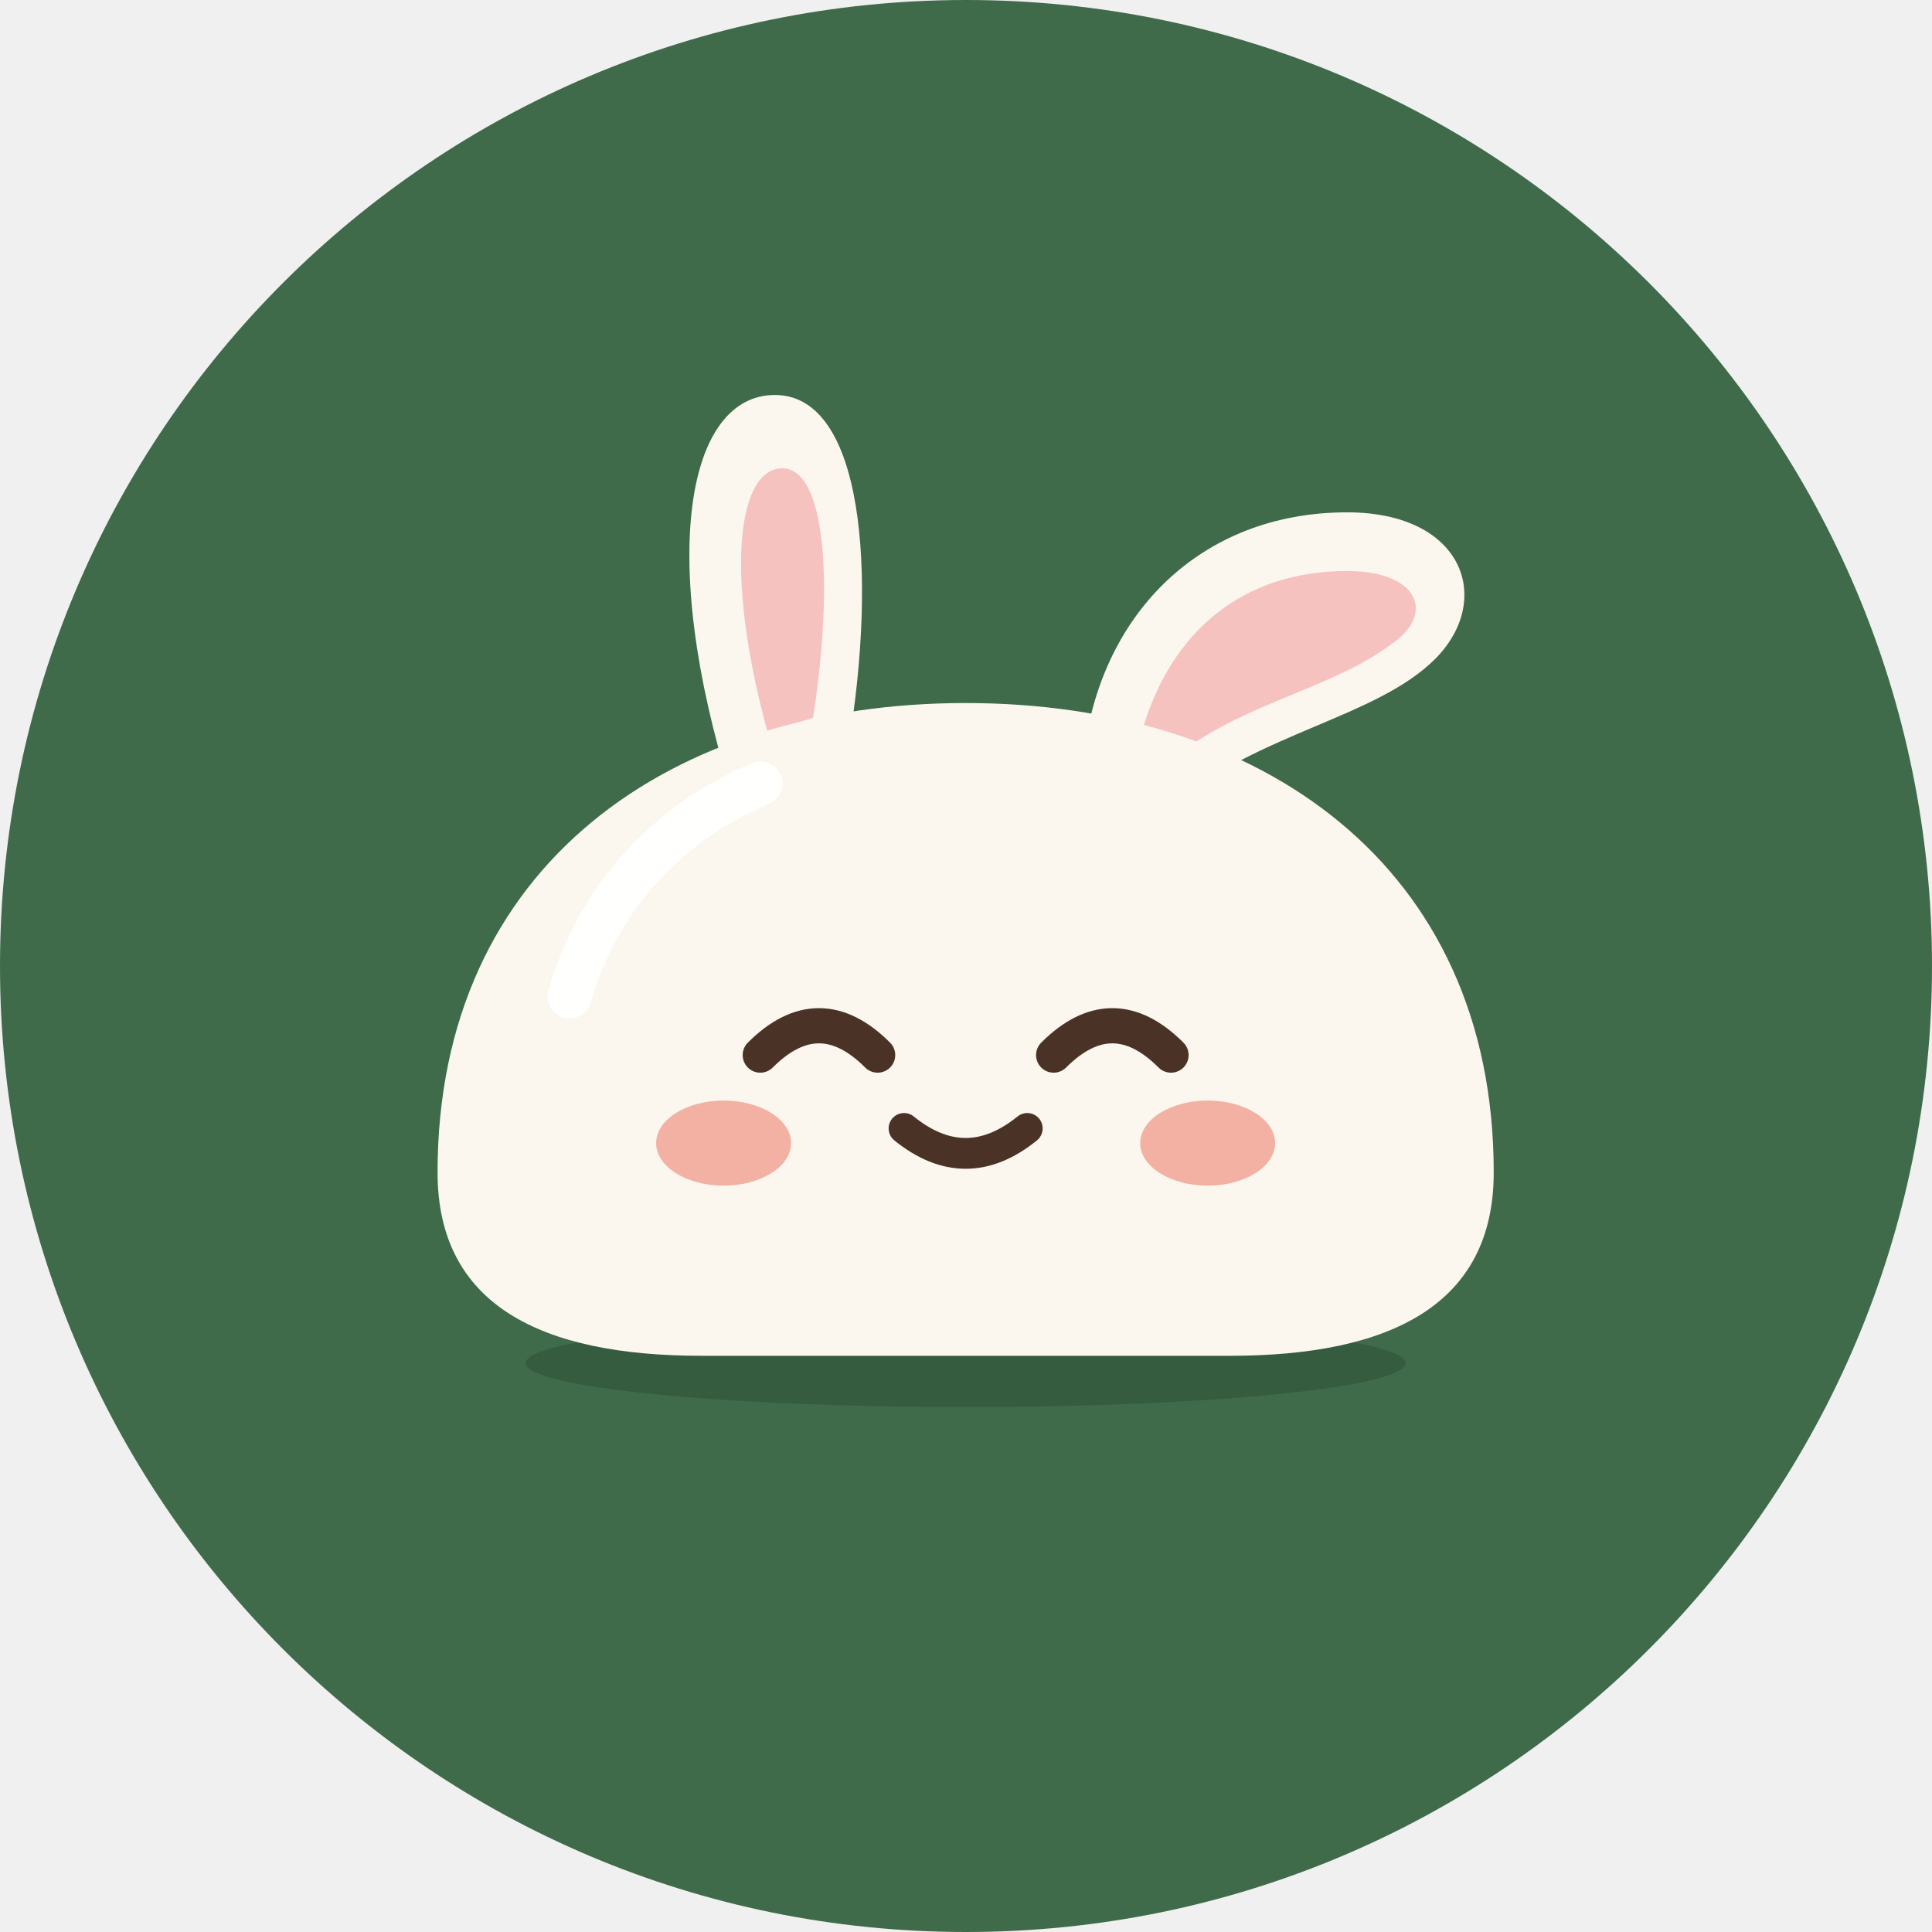
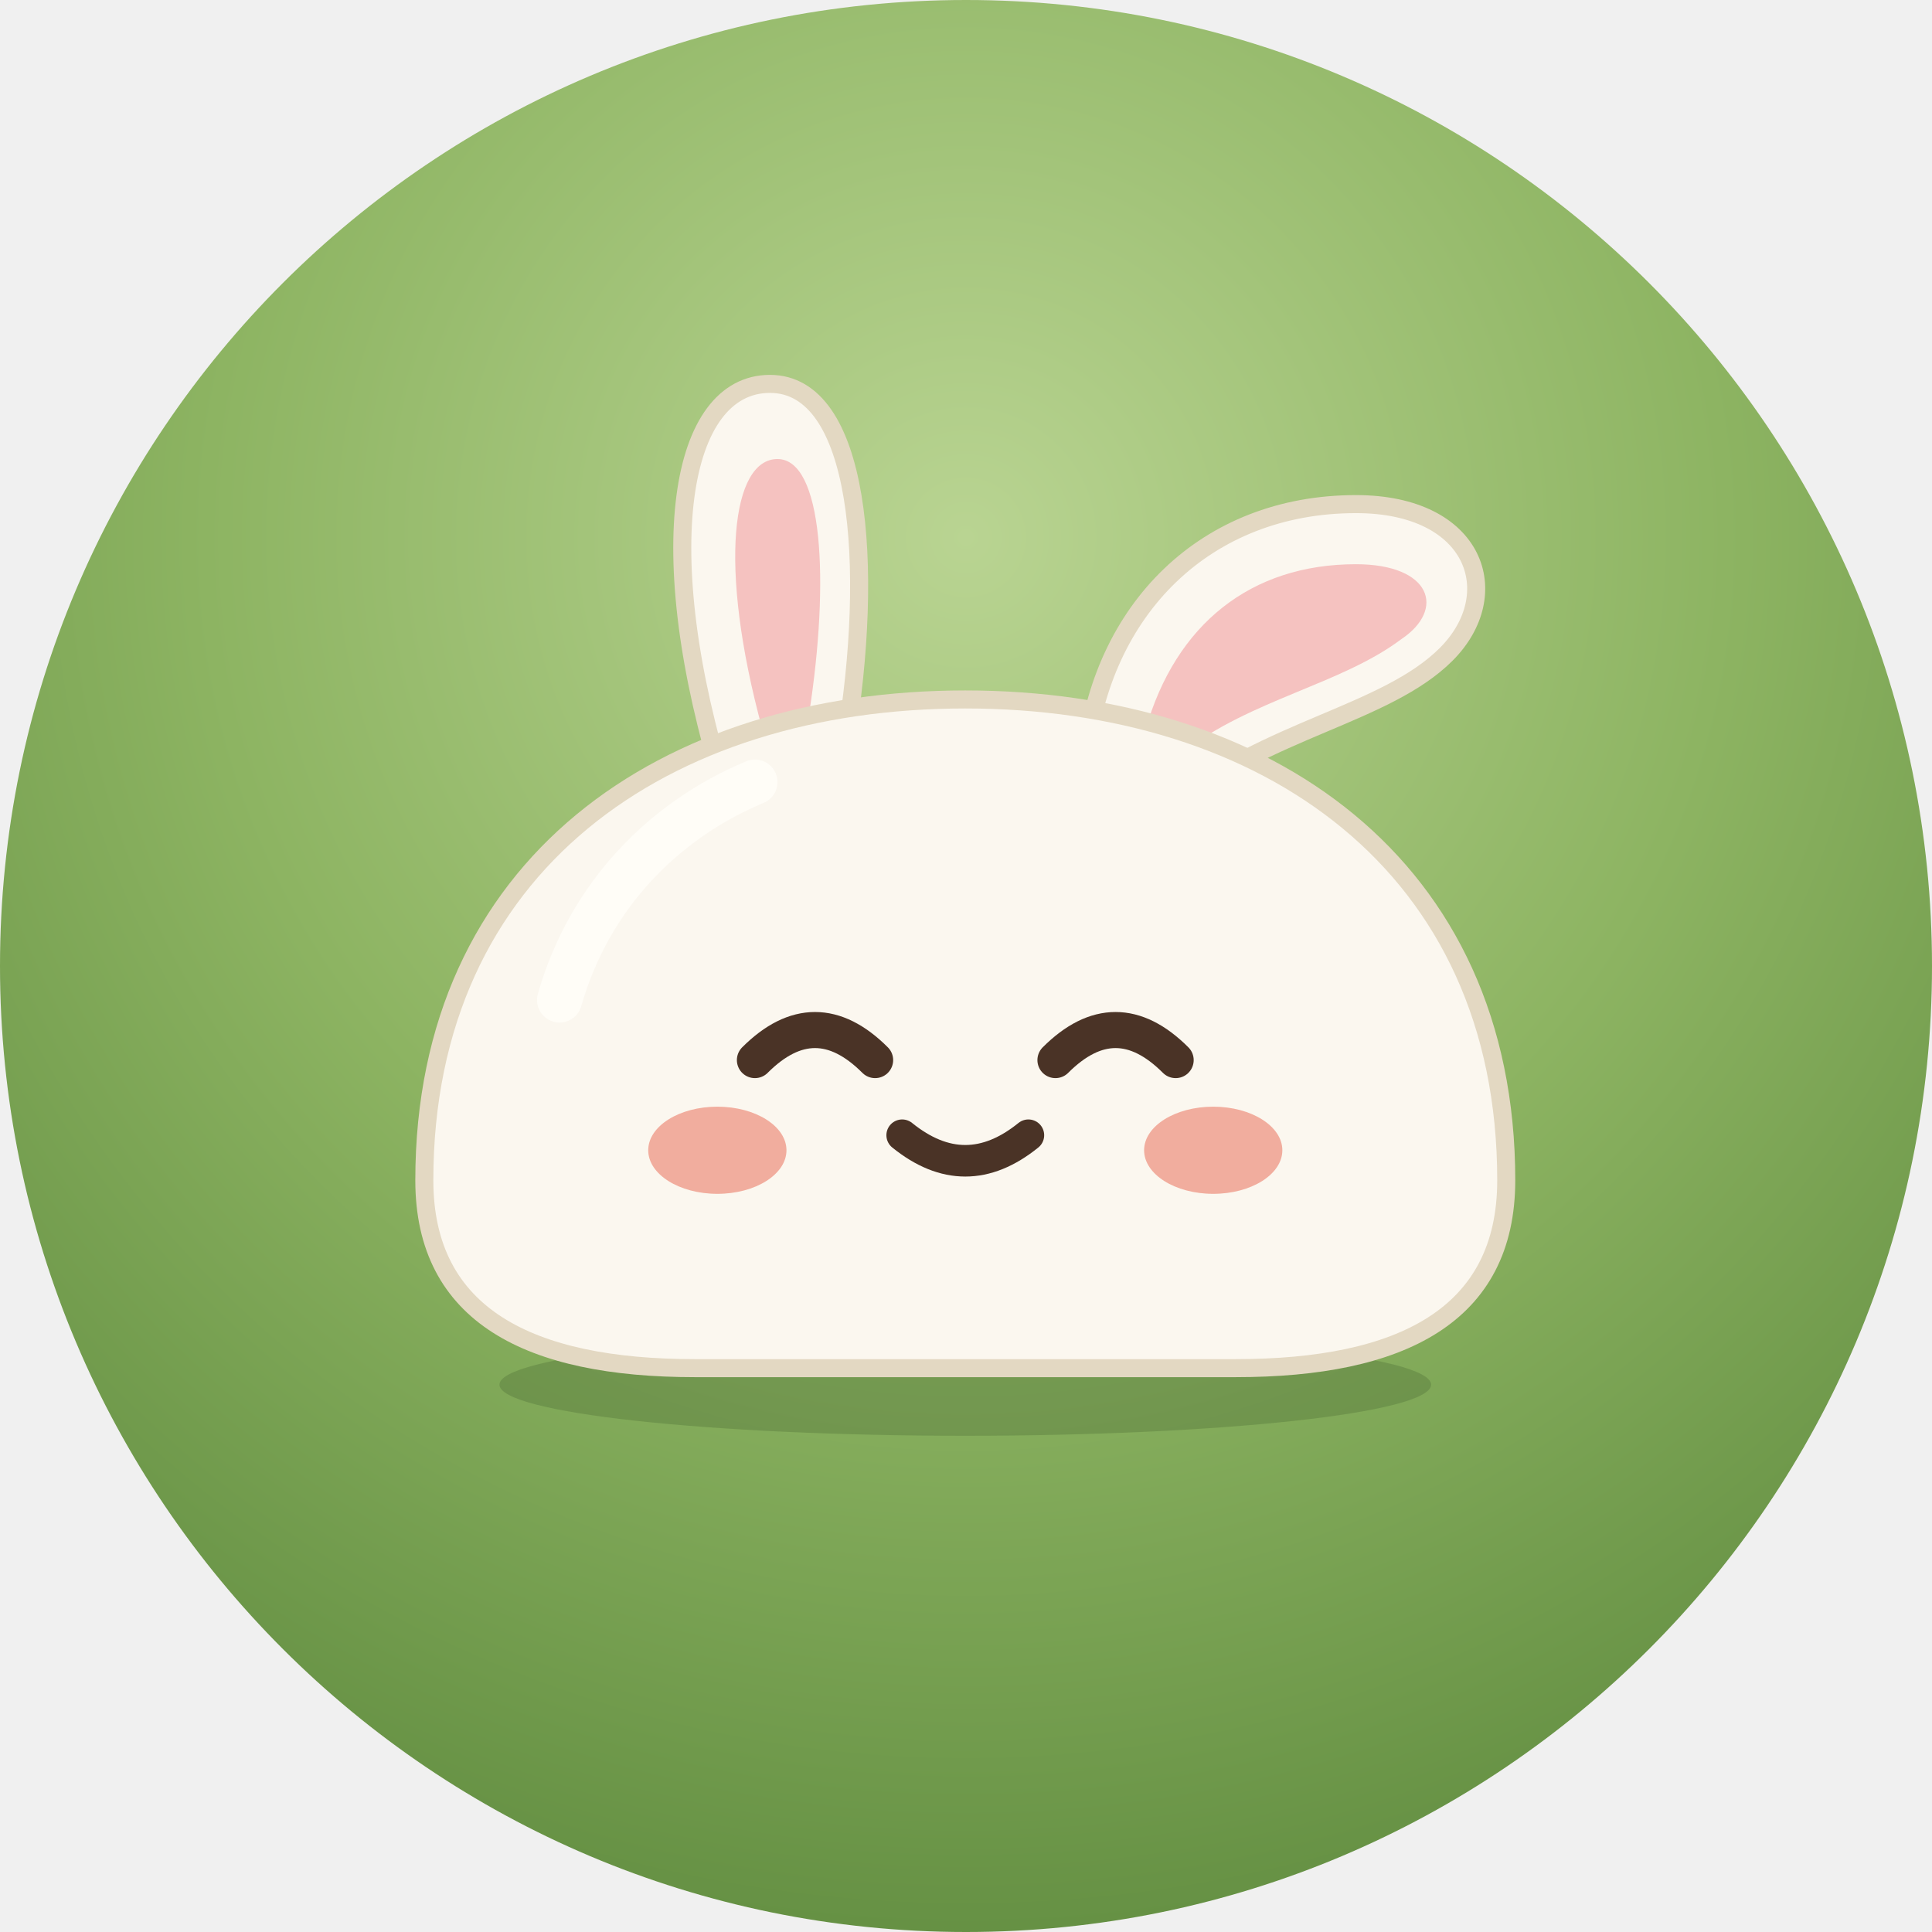
<svg xmlns="http://www.w3.org/2000/svg" width="128" height="128" viewBox="0 0 108 108">
-   <circle cx="54" cy="54" r="54" fill="#3F6B4A" />
-   <g transform="translate(9.7 6.5) scale(.82)">
-     <ellipse cx="54" cy="85" rx="30" ry="3" fill="#000" opacity=".14" />
-     <path d="M38 46 C33 30 35 19 41 19 C47 19 48 31 46 43 Z" fill="#FBF7EF" />
+   <defs>
+     <radialGradient id="g" cx="50%" cy="28%" r="78%">
+       <stop offset="0" stop-color="#B9D492" />
+       <stop offset=".5" stop-color="#8DB462" />
+       <stop offset="1" stop-color="#5E8A3E" />
+     </radialGradient>
+   </defs>
+   <circle cx="54" cy="54" r="54" fill="url(#g)" />
+   <g transform="translate(8.6 5.5) scale(.84)">
+     <ellipse cx="54" cy="85.6" rx="31" ry="3.4" fill="#2F4A1F" opacity=".22" />
+     <path d="M38 46 C33 30 35 19 41 19 C47 19 48 31 46 43 Z" fill="#FBF7EF" stroke="#E3D8C2" stroke-width="1.2" stroke-linejoin="round" />
    <path d="M40.5 42 C37.5 31 38.5 24 41.5 24 C44.5 24 45 32 43.6 41 Z" fill="#F5C2C0" />
-     <path d="M62 44 C63 34 70 27 80 27 C88 27 90 33 86 37 C82 41 74 42 68 47 Z" fill="#FBF7EF" />
+     <path d="M62 44 C63 34 70 27 80 27 C88 27 90 33 86 37 C82 41 74 42 68 47 Z" fill="#FBF7EF" stroke="#E3D8C2" stroke-width="1.2" stroke-linejoin="round" />
    <path d="M66 42 C68 35 73 31 80 31 C85 31 86 34 83 36 C79 39 73 40 68.5 43.5 Z" fill="#F5C2C0" />
-     <path d="M18 72 C18 51 34 40 54 40 C74 40 90 51 90 72 C90 81 83 84.5 72 84.5 H36 C25 84.5 18 81 18 72 Z" fill="#FBF7EF" />
-     <path d="M27 60 C29 53 34 48 40 45.5" stroke="#fff" stroke-width="3" fill="none" stroke-linecap="round" opacity=".95" />
+     <path d="M18 72 C18 51 34 40 54 40 C74 40 90 51 90 72 C90 81 83 84.5 72 84.5 H36 C25 84.5 18 81 18 72 Z" fill="#FBF7EF" stroke="#E3D8C2" stroke-width="1.2" stroke-linejoin="round" />
+     <path d="M27 60 C29 53 34 48 40 45.5" stroke="#FFFDF8" stroke-width="3" fill="none" stroke-linecap="round" opacity=".95" />
    <path d="M40 64 q4 -4 8 0" stroke="#4A3326" stroke-width="2.4" fill="none" stroke-linecap="round" />
    <path d="M60 64 q4 -4 8 0" stroke="#4A3326" stroke-width="2.4" fill="none" stroke-linecap="round" />
-     <ellipse cx="37.5" cy="70" rx="4.6" ry="2.9" fill="#F0A08F" opacity=".8" />
-     <ellipse cx="70.5" cy="70" rx="4.6" ry="2.9" fill="#F0A08F" opacity=".8" />
+     <ellipse cx="37.5" cy="70" rx="4.6" ry="2.9" fill="#F0A08F" opacity=".85" />
+     <ellipse cx="70.5" cy="70" rx="4.6" ry="2.9" fill="#F0A08F" opacity=".85" />
    <path d="M49.8 69 q4.2 3.4 8.4 0" stroke="#4A3326" stroke-width="2.1" fill="none" stroke-linecap="round" />
  </g>
</svg>
